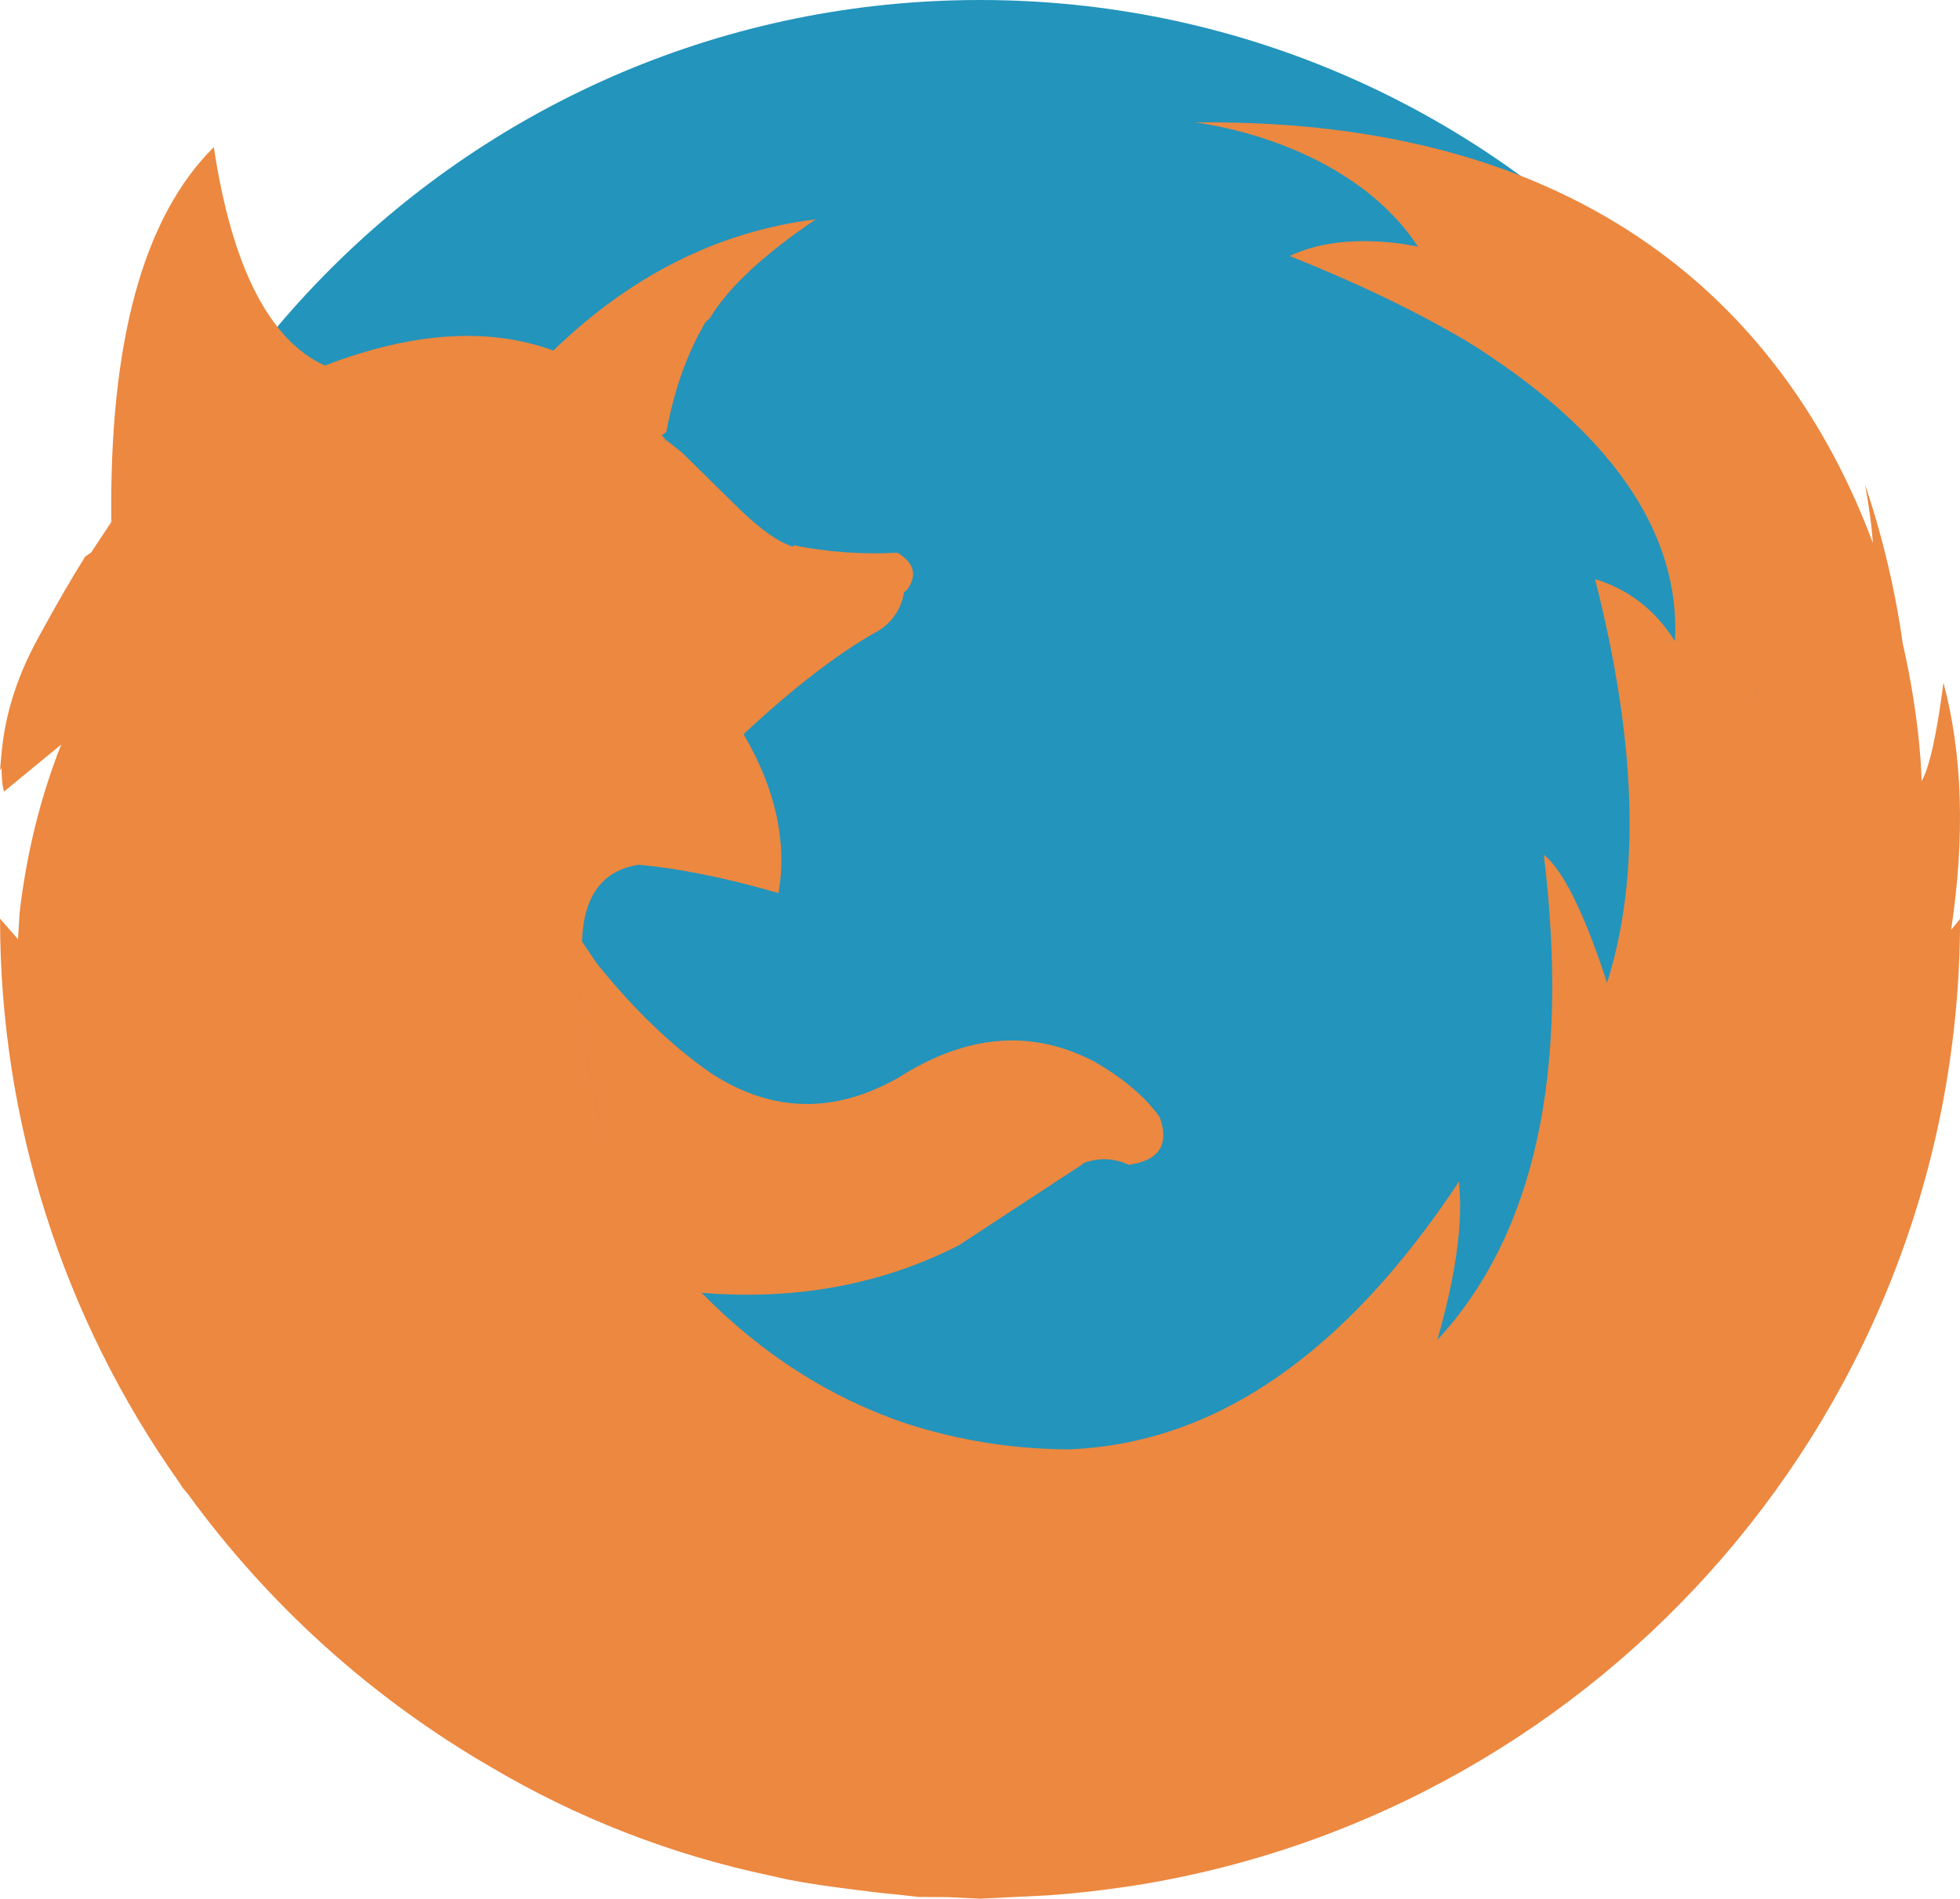
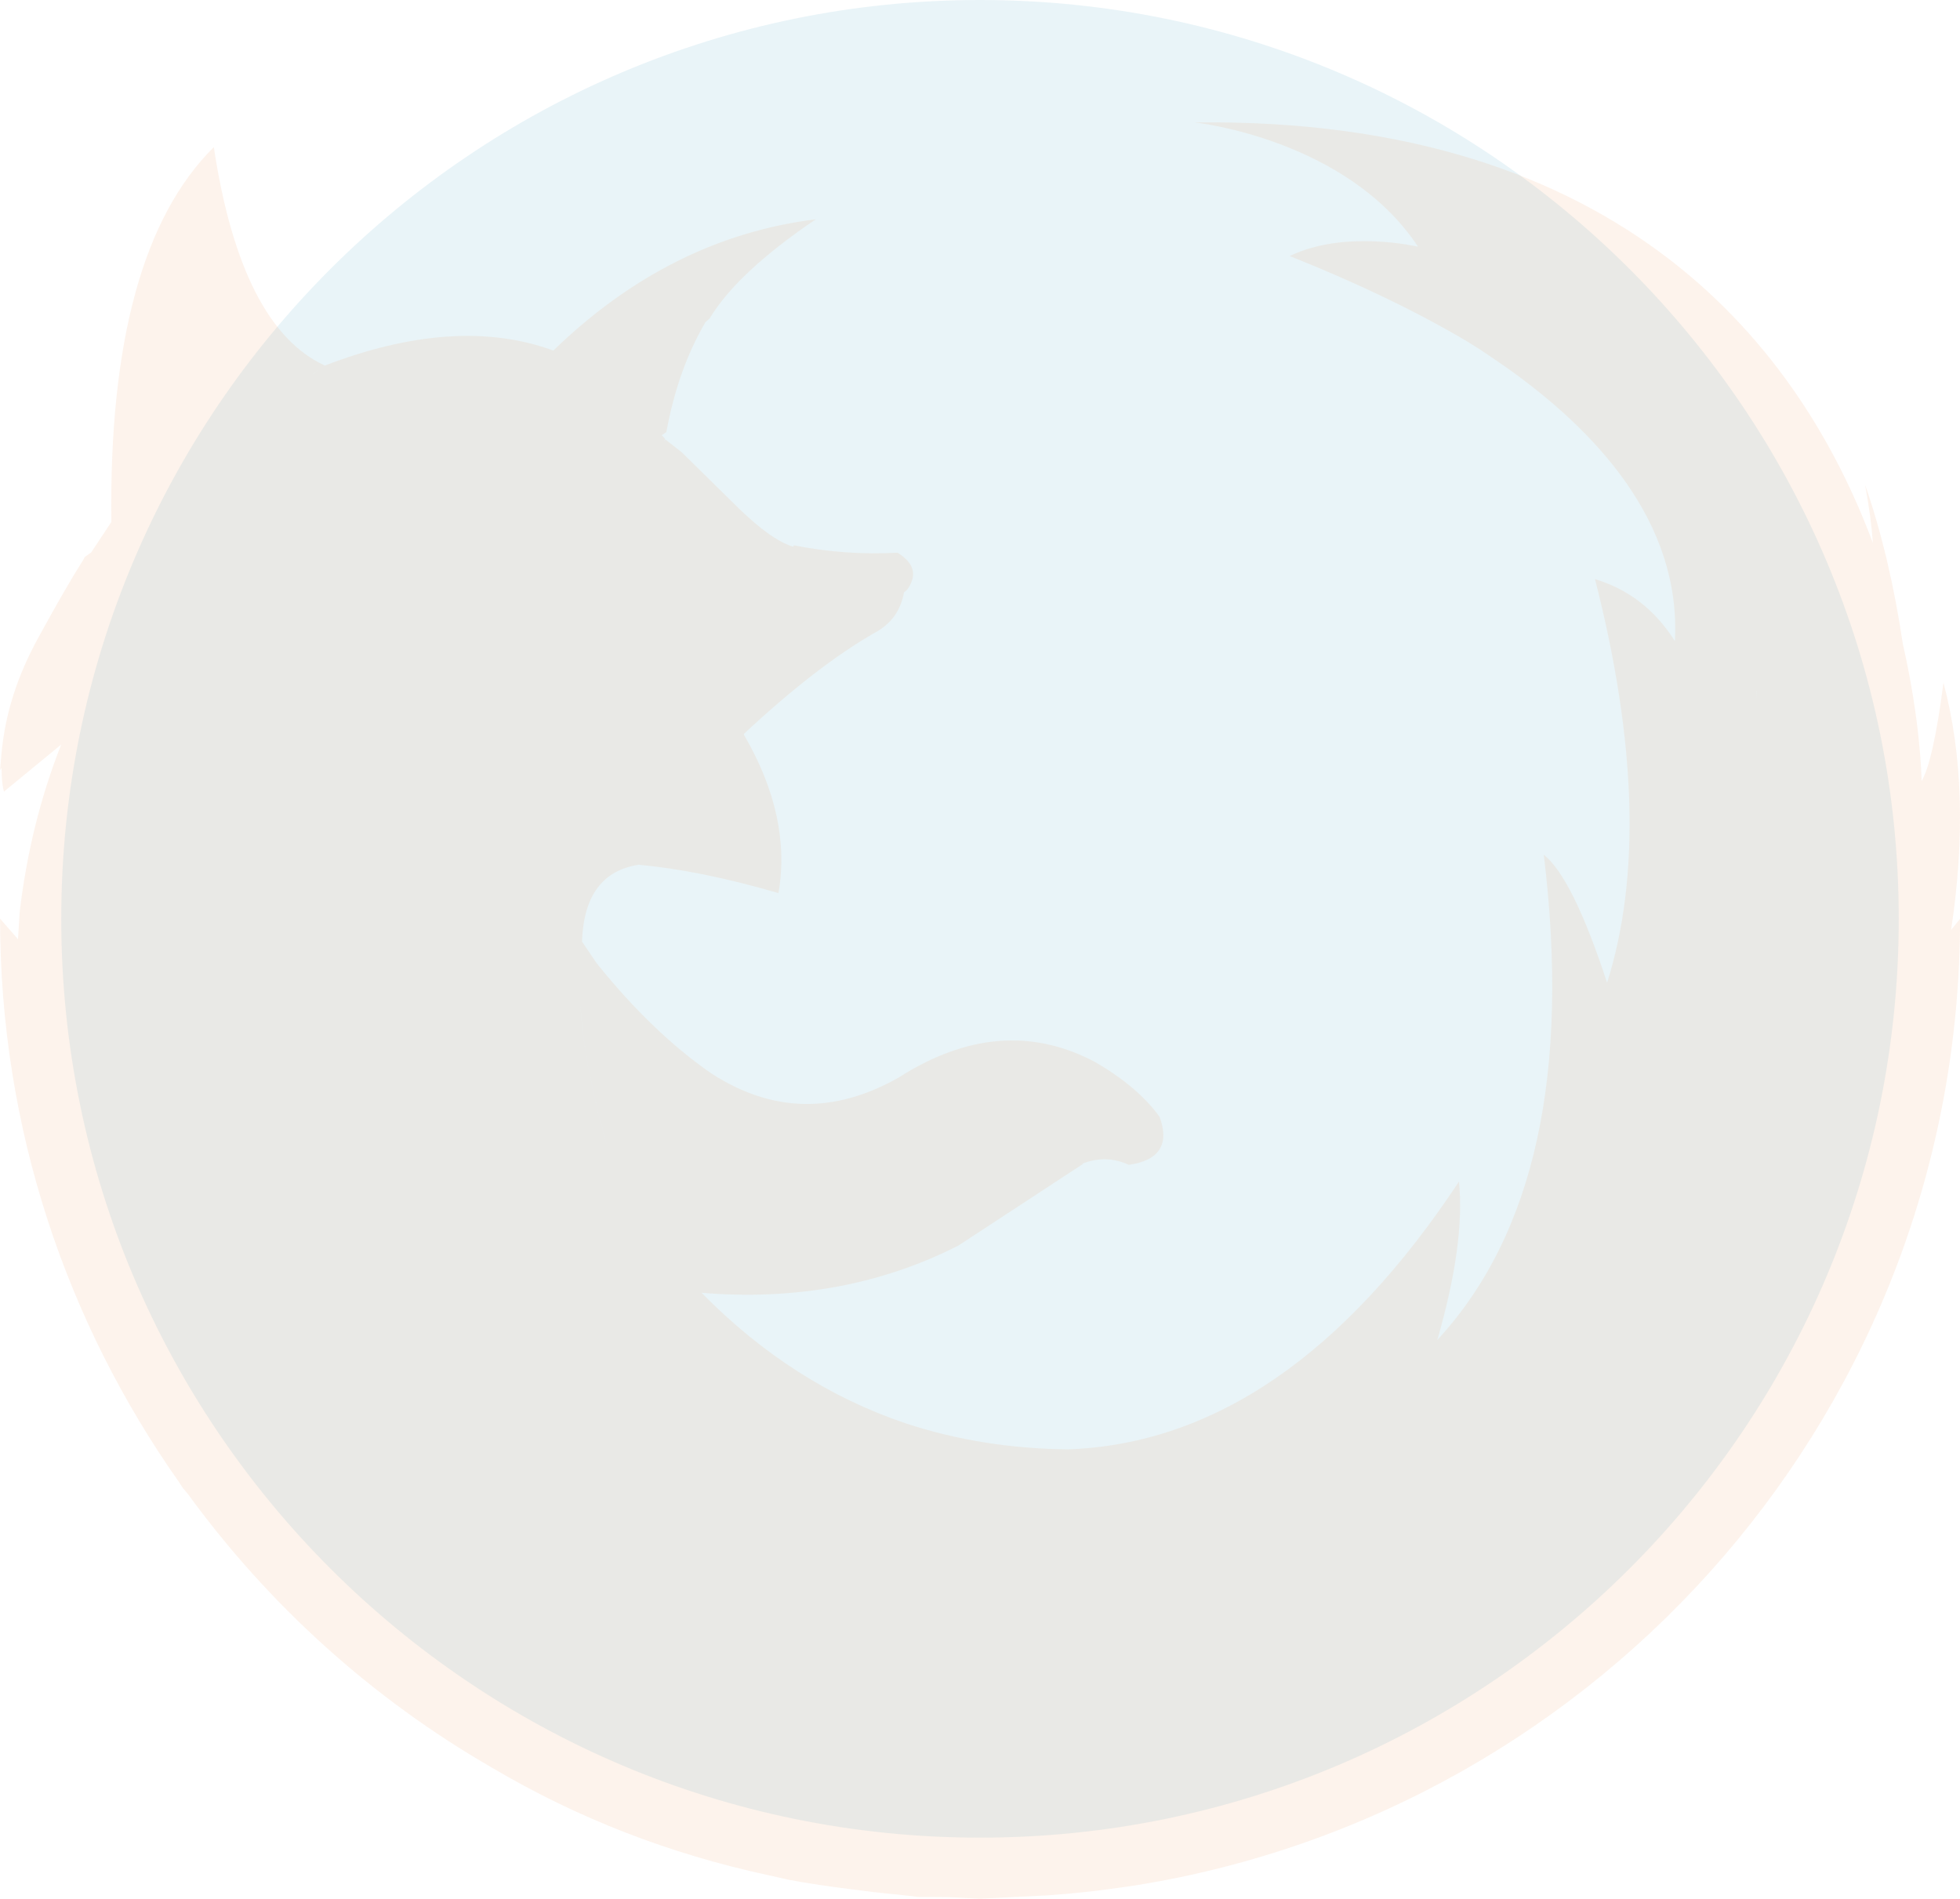
- <svg xmlns="http://www.w3.org/2000/svg" height="31" viewBox="-0.002 -0.501 32 31" width="32">
-   <path d="M15.998-.501c8.284 0 15 6.715 15 15 0 8.283-6.716 15-15 15s-15-6.717-15-15c0-8.286 6.716-15 15-15z" fill="#2394BC" />
-   <path d="M18.562 30.274c7.614-1.229 13.437-7.814 13.437-15.775l-.146.181c.228-1.513.188-2.861-.125-4.037-.112.871-.234 1.397-.357 1.608-.001-.068-.018-.976-.307-2.243a14.393 14.393 0 0 0-.616-2.596c.068.368.108.675.128.953-1.162-3.118-4.023-6.957-11.072-6.867 0 0 2.479.262 3.646 2.029 0 0-1.193-.285-2.095.152 1.099.438 2.052.896 2.863 1.374l.07.043c.208.125.385.253.573.38 1.498 1.052 2.888 2.553 2.782 4.489-.323-.51-.753-.844-1.304-1.012.679 2.66.746 4.857.197 6.59-.377-1.154-.724-1.846-1.033-2.09.431 3.566-.15 6.203-1.739 7.922.302-1.049.422-1.908.354-2.586-1.867 2.822-3.991 4.281-6.372 4.371a8.69 8.69 0 0 1-2.666-.426c-1.228-.415-2.339-1.124-3.328-2.13 1.544.129 2.954-.139 4.195-.772L17.68 18.5l-.008-.006a.928.928 0 0 1 .754.021c.496-.068.67-.334.504-.783-.24-.334-.603-.637-1.069-.904-1.017-.531-2.079-.447-3.187.26-1.055.6-2.07.576-3.058-.062-.647-.447-1.272-1.049-1.876-1.801l-.24-.355c-.113.852.015 1.945.398 3.291l.008.018-.008-.016c-.384-1.346-.511-2.442-.398-3.293v-.008c.029-.744.337-1.154.924-1.246l-.249-.021.251.021c.663.061 1.424.213 2.282.463.144-.828-.045-1.695-.564-2.584v-.016c.806-.752 1.521-1.299 2.132-1.648a.887.887 0 0 0 .481-.662l.022-.016.008-.008.03-.029c.158-.236.105-.426-.165-.594a6.725 6.725 0 0 1-1.695-.121l-.008.023c-.233-.068-.527-.275-.889-.625l-.927-.912-.278-.219v.029h-.008l.008-.037-.053-.055.075-.053c.128-.691.339-1.285.64-1.795l.068-.061c.302-.502.881-1.041 1.732-1.617-1.582.197-3.013.91-4.285 2.143-1.055-.387-2.305-.305-3.744.25l-.173.132-.013.007.188-.138.008-.008c-.905-.416-1.515-1.611-1.809-3.564-1.152 1.141-1.71 3.178-1.673 6.119l-.33.499-.085.058-.017.016-.007.007-.016.033c-.175.274-.416.688-.72 1.244-.437.786-.584 1.446-.627 2.021l-.004.007.002.019-.014.151.025-.04c.003.133.006.267.04.387l.934-.768c-.339.859-.564 1.77-.678 2.736l-.027.442-.293-.335a15.91 15.91 0 0 0 2.924 9.201l.055.086.088.105a16.07 16.07 0 0 0 4.958 4.464 14.991 14.991 0 0 0 4.519 1.759l.331.074c.333.064.674.112 1.016.155.253.033.506.065.762.087l.34.039.483.003.525.026.418-.021.689-.034c.409-.028.812-.073 1.212-.131l.243-.036zm-9.409-16.75zm19.527-2.741l-.007.131.005-.132.002.001z" fill="#EC8840" />
+ <svg xmlns="http://www.w3.org/2000/svg" enable-background="new -0.002 -0.501 32 31" height="31" viewBox="-0.002 -0.501 32 31" width="32">
+   <path d="M15.998-.501c8.284 0 15 6.715 15 15 0 8.283-6.716 15-15 15s-15-6.717-15-15c0-8.286 6.716-15 15-15z" fill="#2394BC" fill-opacity="0.1" />
+   <path d="M18.562 30.274c7.614-1.229 13.437-7.814 13.437-15.775l-.146.181c.228-1.513.188-2.861-.125-4.037-.112.871-.234 1.397-.357 1.608-.001-.068-.018-.976-.307-2.243-.137-.924-.338-1.793-.616-2.596.068.368.108.675.128.953-1.162-3.118-4.023-6.957-11.072-6.867 0 0 2.479.262 3.646 2.029 0 0-1.193-.285-2.095.152 1.099.438 2.052.896 2.863 1.374l.07.043c.208.125.385.253.573.38 1.498 1.052 2.888 2.553 2.782 4.489-.323-.51-.753-.844-1.304-1.012.679 2.66.746 4.857.197 6.59-.377-1.154-.724-1.846-1.033-2.09.431 3.566-.15 6.203-1.739 7.922.302-1.049.422-1.908.354-2.586-1.867 2.822-3.991 4.281-6.372 4.371-.941-.008-1.83-.15-2.666-.426-1.228-.415-2.339-1.124-3.328-2.13 1.544.129 2.954-.139 4.195-.772l2.033-1.332-.008-.006c.264-.1.512-.092.754.021.496-.068.67-.334.504-.783-.24-.334-.603-.637-1.069-.904-1.017-.531-2.079-.447-3.187.26-1.055.6-2.07.576-3.058-.062-.647-.447-1.272-1.049-1.876-1.801l-.24-.355c-.113.852.015 1.945.398 3.291l.008.018-.008-.016c-.384-1.346-.511-2.442-.398-3.293v-.008c.029-.744.337-1.154.924-1.246l-.249-.021.251.021c.663.061 1.424.213 2.282.463.144-.828-.045-1.695-.564-2.584v-.016c.806-.752 1.521-1.299 2.132-1.648.271-.145.429-.365.481-.662l.022-.016.008-.008.03-.029c.158-.236.105-.426-.165-.594-.565.031-1.131-.008-1.695-.121l-.008.023c-.233-.068-.527-.275-.889-.625l-.927-.912-.278-.219v.029h-.008l.008-.037-.053-.055.075-.053c.128-.691.339-1.285.64-1.795l.068-.061c.302-.502.881-1.041 1.732-1.617-1.582.197-3.013.91-4.285 2.143-1.055-.387-2.305-.305-3.744.25l-.173.132-.013.007.188-.138.008-.008c-.905-.416-1.515-1.611-1.809-3.564-1.152 1.141-1.71 3.178-1.673 6.119l-.33.499-.085.058-.017.016-.007.007-.016.033c-.175.274-.416.688-.72 1.244-.437.786-.584 1.446-.627 2.021l-.004.007.002.019-.014.151.025-.04c.003.133.006.267.04.387l.934-.768c-.339.859-.564 1.77-.678 2.736l-.027.442-.293-.335c0 3.428 1.088 6.597 2.924 9.201l.055.086.088.105c1.32 1.813 3.006 3.338 4.958 4.464 1.403.831 2.911 1.413 4.519 1.759l.331.074c.333.064.674.112 1.016.155.253.033.506.065.762.087l.34.039.483.003.525.026.418-.021.689-.034c.409-.028.812-.073 1.212-.131l.243-.036zm-9.409-16.75h0zm19.527-2.741l-.007.131.005-.132.002.001z" fill="#EC8840" fill-opacity="0.1" />
</svg>
